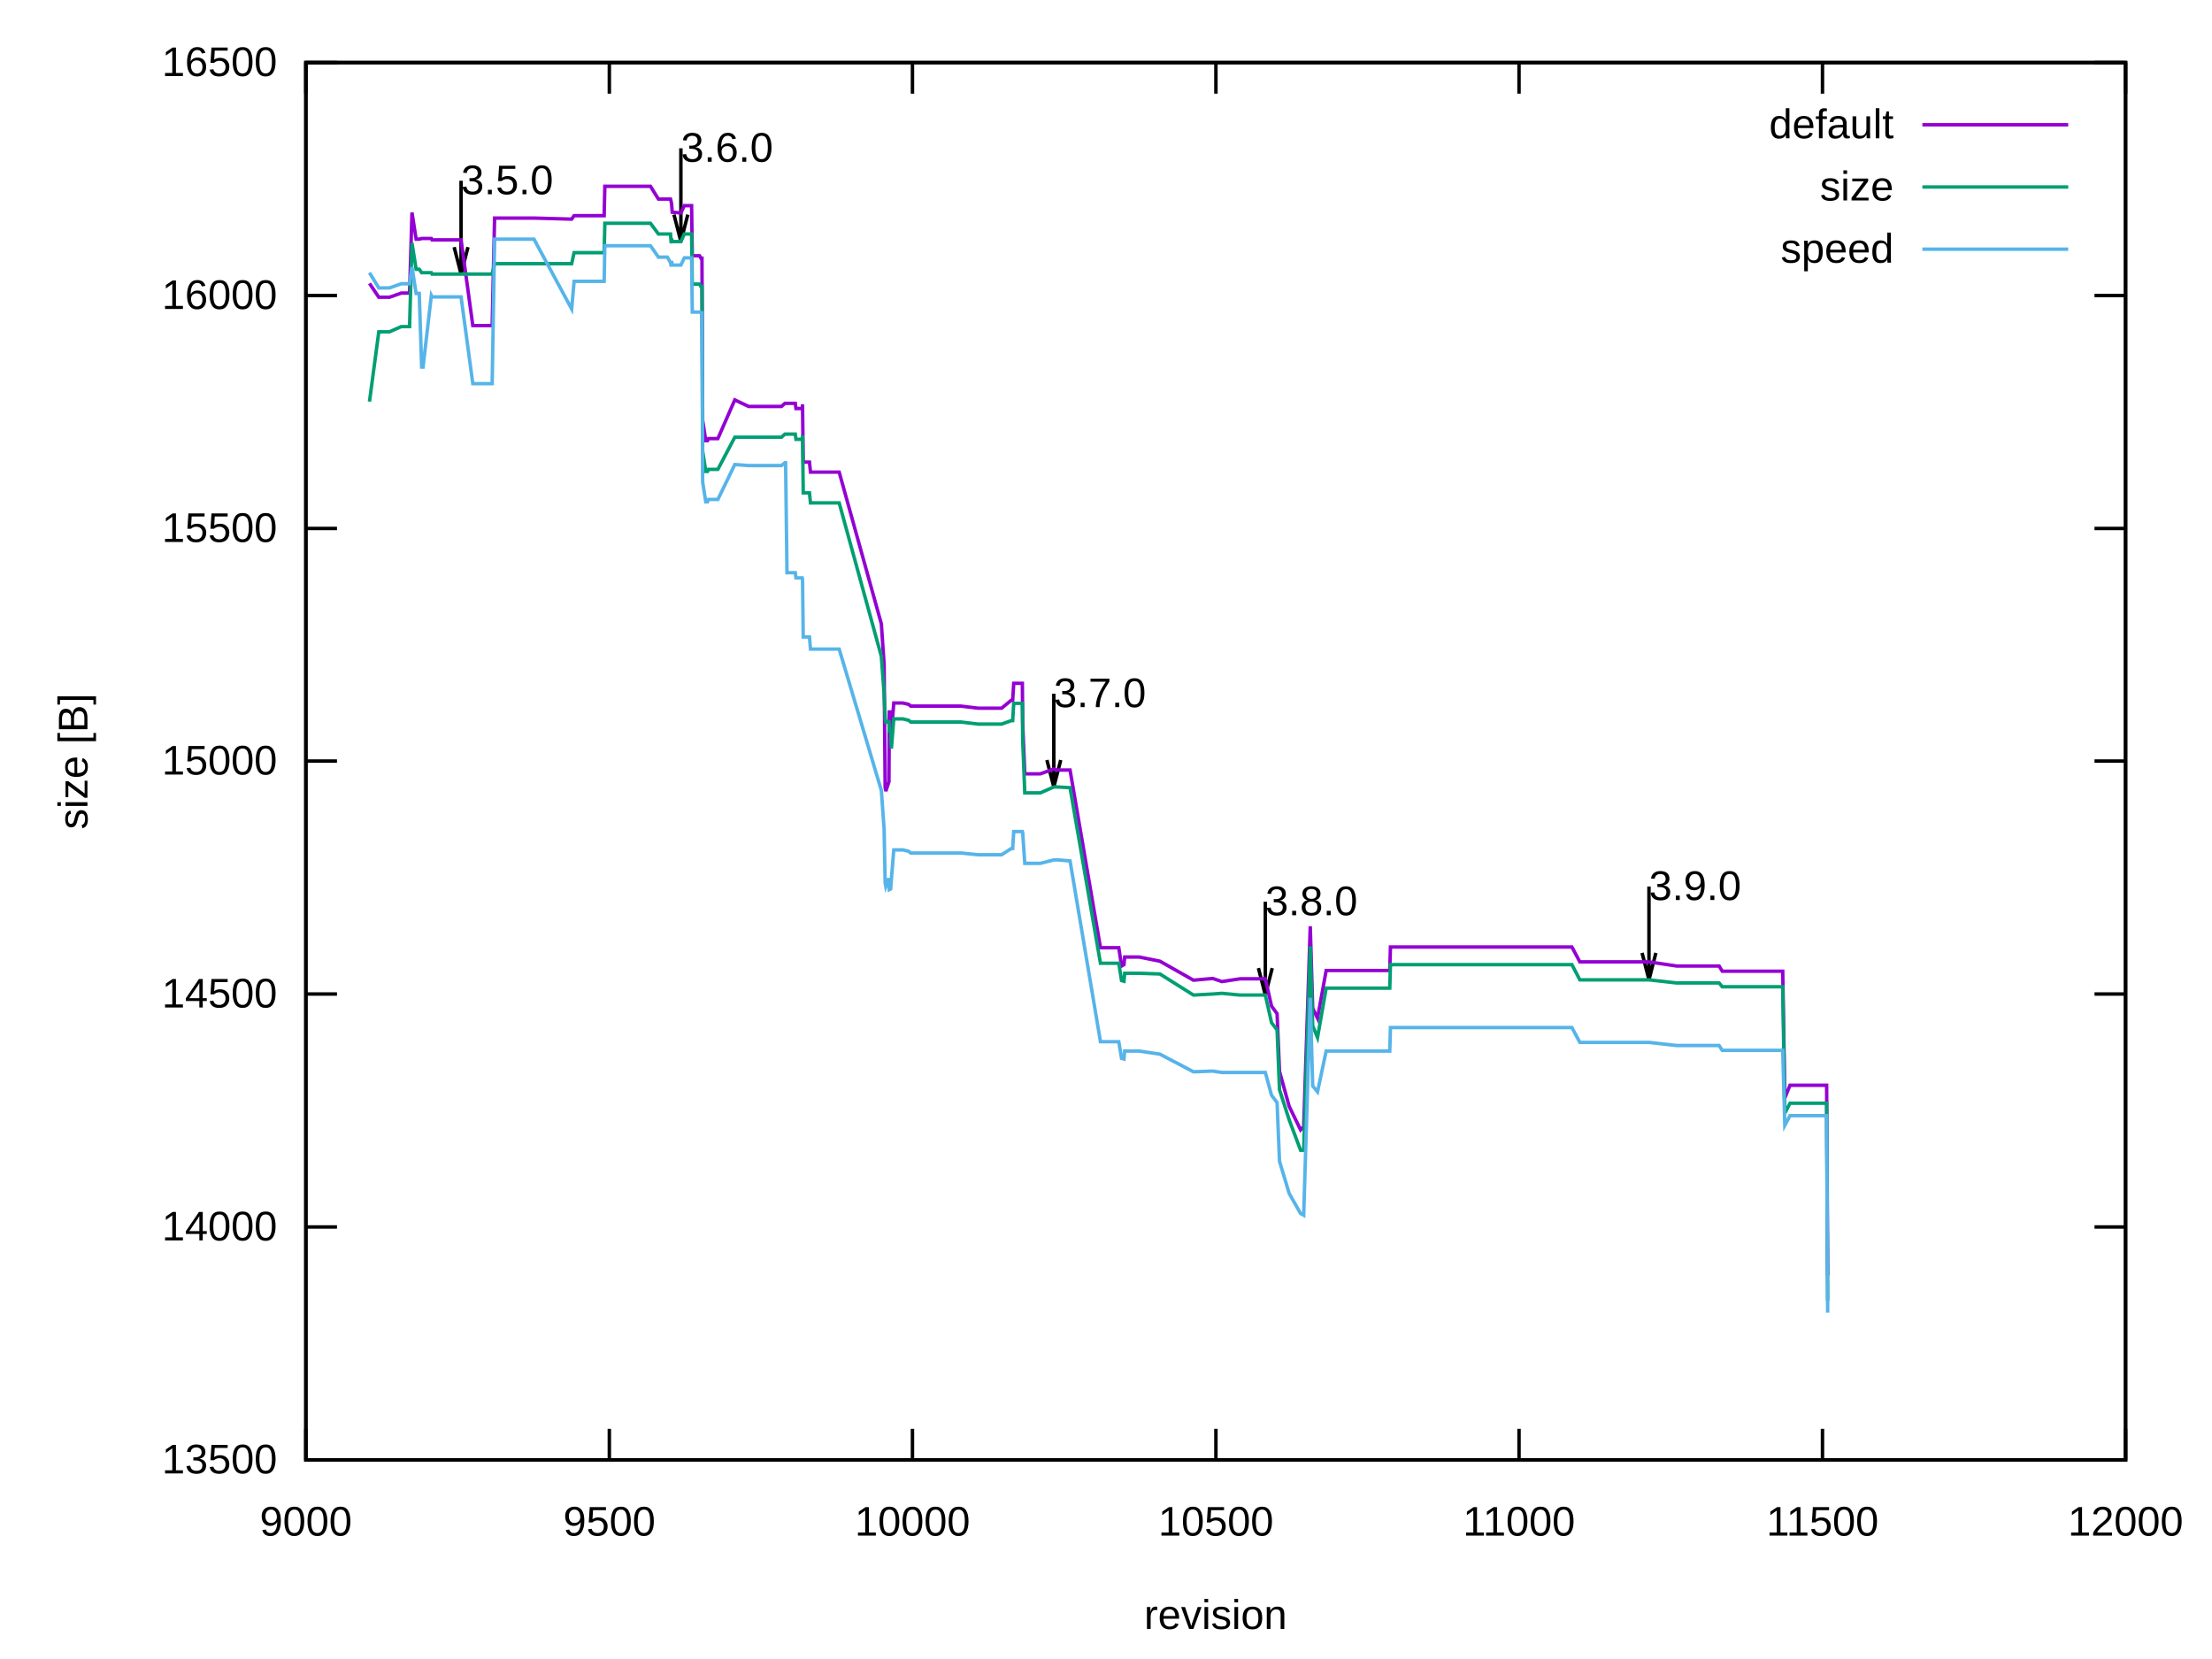
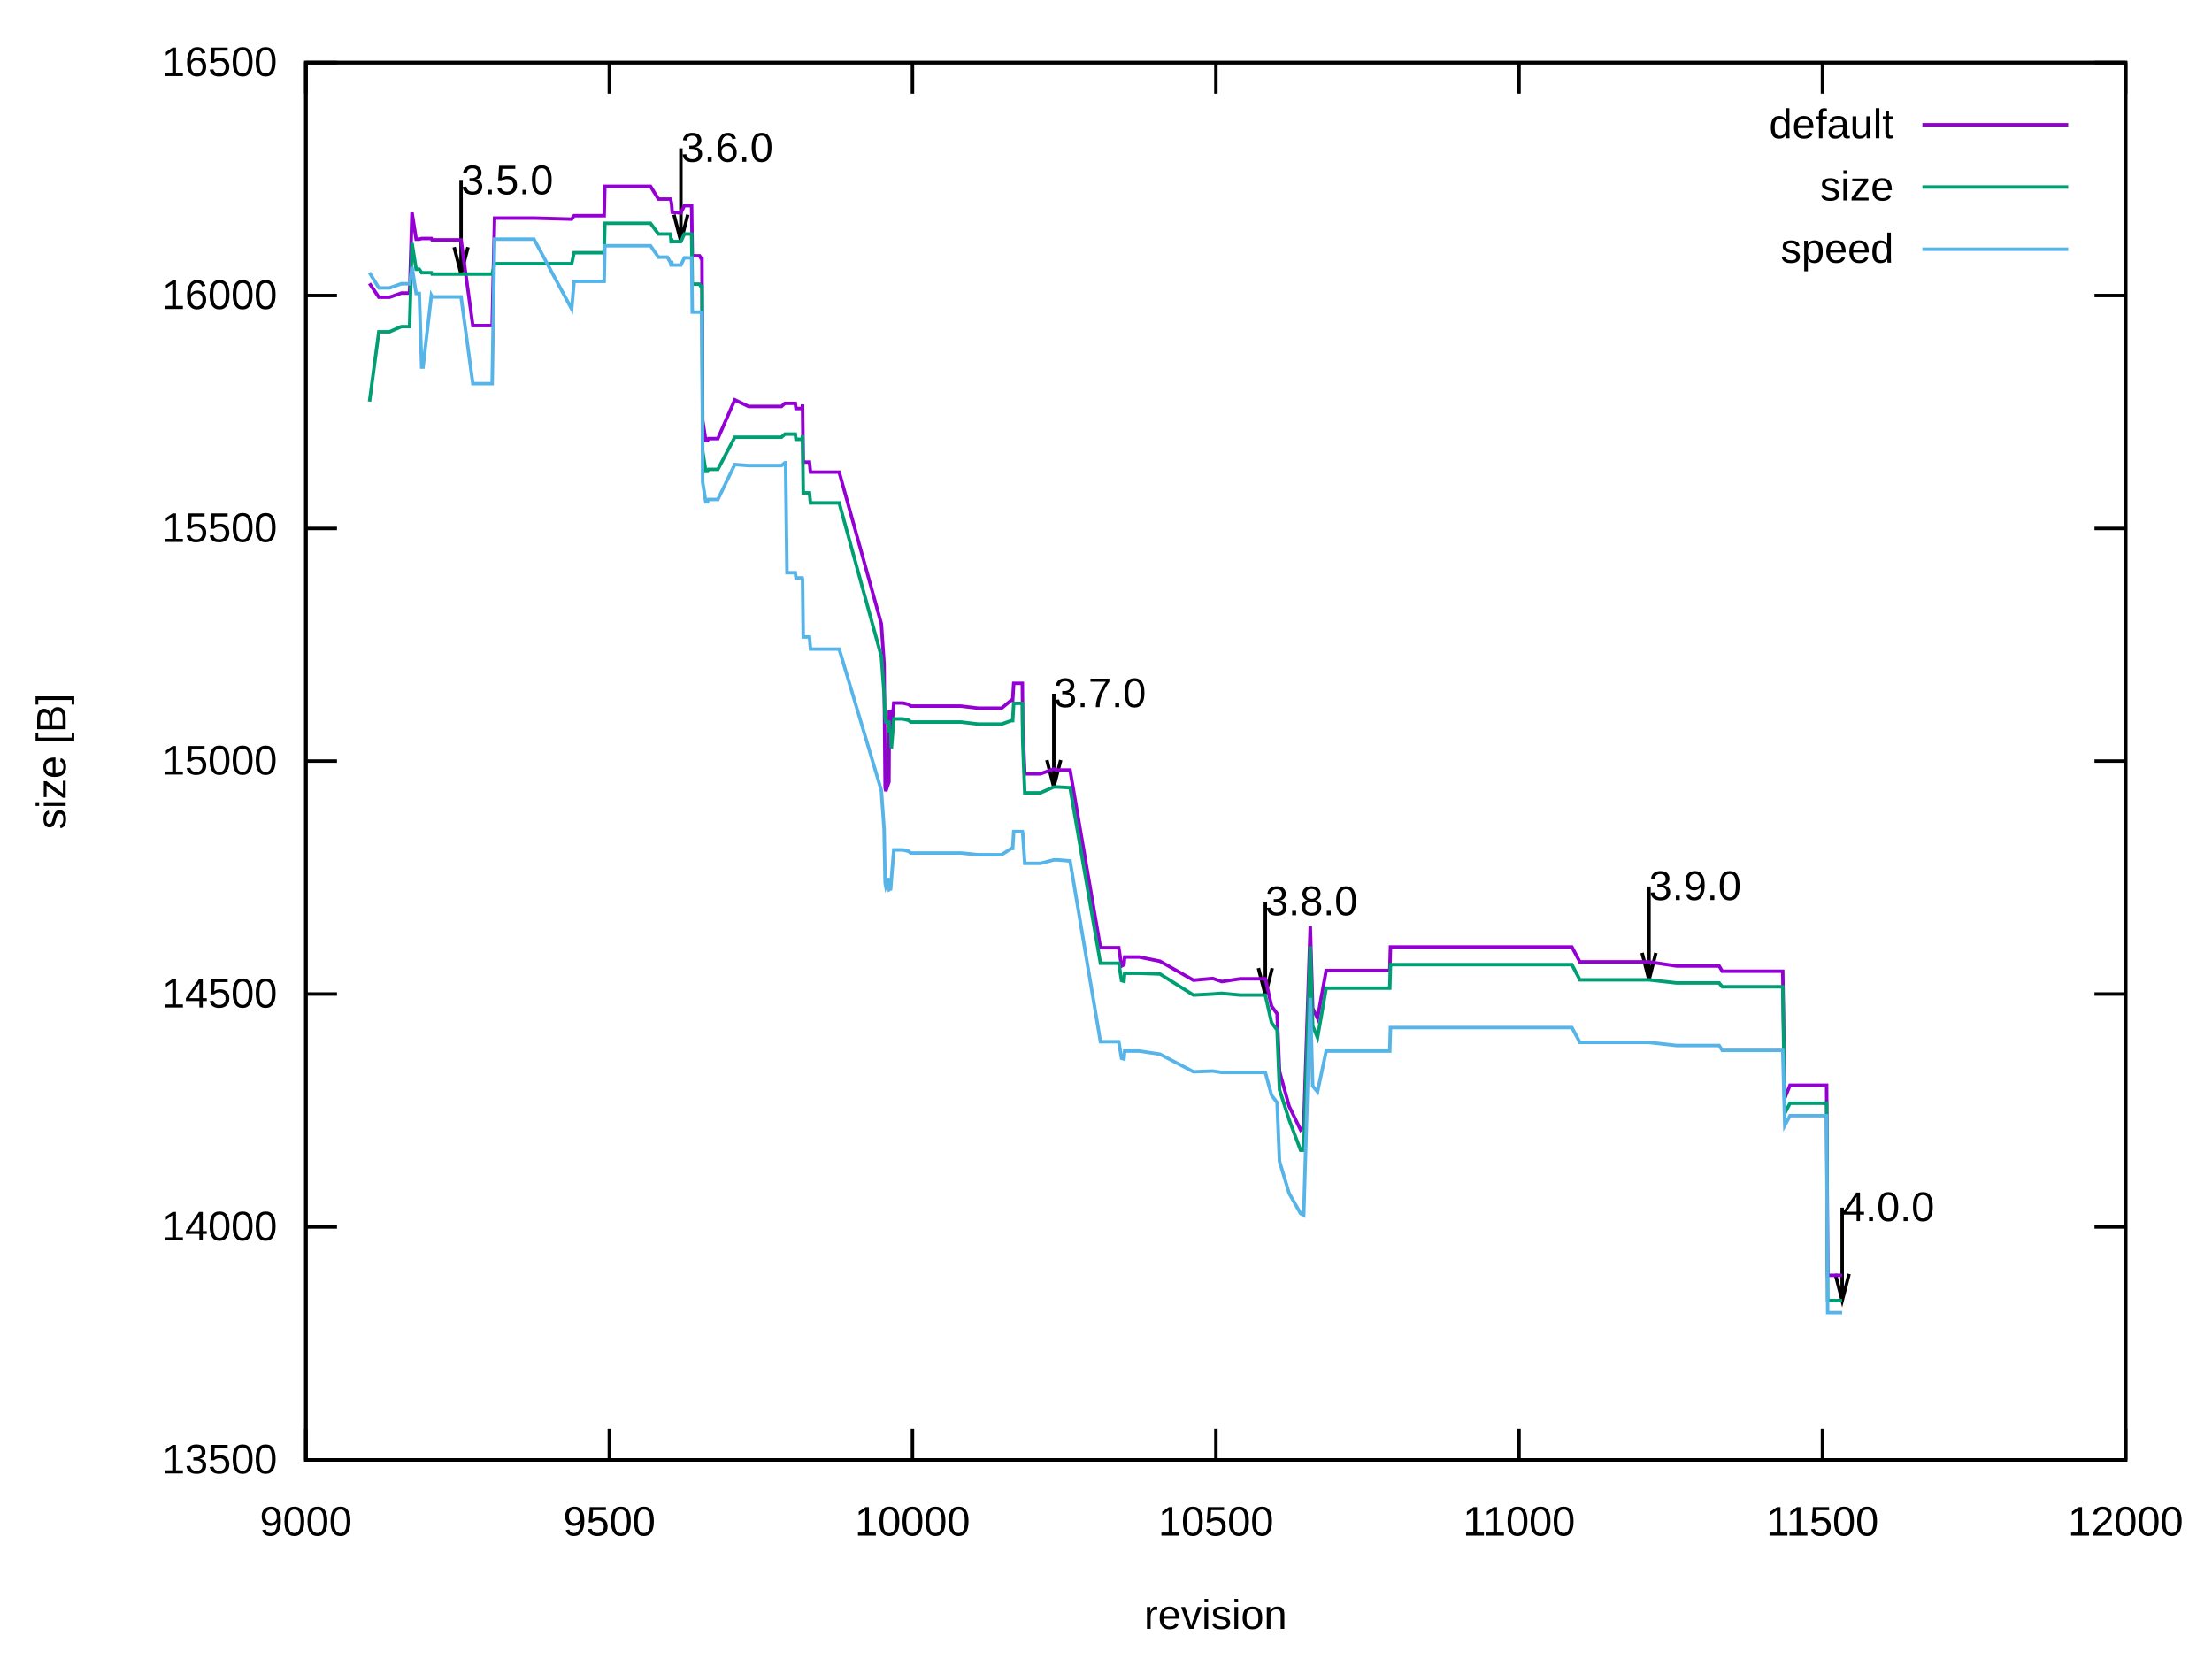
<svg xmlns="http://www.w3.org/2000/svg" xmlns:xlink="http://www.w3.org/1999/xlink" width="640" height="480" viewBox="0 0 640 480">
  <g id="gnuplot_canvas">
    <rect x="0" y="0" width="640" height="480" fill="none" />
    <defs>
      <circle id="gpDot" r="0.5" stroke-width="0.5" stroke="currentColor" />
      <path id="gpPt0" stroke-width="0.222" stroke="currentColor" d="M-1,0 h2 M0,-1 v2" />
      <path id="gpPt1" stroke-width="0.222" stroke="currentColor" d="M-1,-1 L1,1 M1,-1 L-1,1" />
      <path id="gpPt2" stroke-width="0.222" stroke="currentColor" d="M-1,0 L1,0 M0,-1 L0,1 M-1,-1 L1,1 M-1,1 L1,-1" />
      <rect id="gpPt3" stroke-width="0.222" stroke="currentColor" x="-1" y="-1" width="2" height="2" />
      <rect id="gpPt4" stroke-width="0.222" stroke="currentColor" fill="currentColor" x="-1" y="-1" width="2" height="2" />
      <circle id="gpPt5" stroke-width="0.222" stroke="currentColor" cx="0" cy="0" r="1" />
      <use xlink:href="#gpPt5" id="gpPt6" fill="currentColor" stroke="none" />
      <path id="gpPt7" stroke-width="0.222" stroke="currentColor" d="M0,-1.33 L-1.33,0.67 L1.33,0.67 z" />
      <use xlink:href="#gpPt7" id="gpPt8" fill="currentColor" stroke="none" />
      <use xlink:href="#gpPt7" id="gpPt9" stroke="currentColor" transform="rotate(180)" />
      <use xlink:href="#gpPt9" id="gpPt10" fill="currentColor" stroke="none" />
      <use xlink:href="#gpPt3" id="gpPt11" stroke="currentColor" transform="rotate(45)" />
      <use xlink:href="#gpPt11" id="gpPt12" fill="currentColor" stroke="none" />
      <path id="gpPt13" stroke-width="0.222" stroke="currentColor" d="M0,1.330 L1.265,0.411 L0.782,-1.067 L-0.782,-1.076 L-1.265,0.411 z" />
      <use xlink:href="#gpPt13" id="gpPt14" fill="currentColor" stroke="none" />
      <filter id="textbox" filterUnits="objectBoundingBox" x="0" y="0" height="1" width="1">
        <feFlood flood-color="white" flood-opacity="1" result="bgnd" />
        <feComposite in="SourceGraphic" in2="bgnd" operator="atop" />
      </filter>
      <filter id="greybox" filterUnits="objectBoundingBox" x="0" y="0" height="1" width="1">
        <feFlood flood-color="lightgrey" flood-opacity="1" result="grey" />
        <feComposite in="SourceGraphic" in2="grey" operator="atop" />
      </filter>
    </defs>
    <g fill="none" color="white" stroke="currentColor" stroke-width="1.00" stroke-linecap="butt" stroke-linejoin="miter">
</g>
    <g fill="none" color="black" stroke="currentColor" stroke-width="1.00" stroke-linecap="butt" stroke-linejoin="miter">
      <path stroke="black" d="M88.5,422.4 L97.5,422.4 M615.0,422.4 L606.0,422.4  " />
      <g transform="translate(80.2,426.3)" stroke="none" fill="black" font-family="Arial" font-size="12.00" text-anchor="end">
        <text>
          <tspan font-family="Arial"> 13500</tspan>
        </text>
      </g>
    </g>
    <g fill="none" color="black" stroke="currentColor" stroke-width="1.00" stroke-linecap="butt" stroke-linejoin="miter">
      <path stroke="black" d="M88.5,355.0 L97.5,355.0 M615.0,355.0 L606.0,355.0  " />
      <g transform="translate(80.2,358.9)" stroke="none" fill="black" font-family="Arial" font-size="12.00" text-anchor="end">
        <text>
          <tspan font-family="Arial"> 14000</tspan>
        </text>
      </g>
    </g>
    <g fill="none" color="black" stroke="currentColor" stroke-width="1.00" stroke-linecap="butt" stroke-linejoin="miter">
      <path stroke="black" d="M88.5,287.6 L97.5,287.6 M615.0,287.6 L606.0,287.6  " />
      <g transform="translate(80.2,291.5)" stroke="none" fill="black" font-family="Arial" font-size="12.00" text-anchor="end">
        <text>
          <tspan font-family="Arial"> 14500</tspan>
        </text>
      </g>
    </g>
    <g fill="none" color="black" stroke="currentColor" stroke-width="1.00" stroke-linecap="butt" stroke-linejoin="miter">
      <path stroke="black" d="M88.5,220.2 L97.5,220.2 M615.0,220.2 L606.0,220.2  " />
      <g transform="translate(80.2,224.1)" stroke="none" fill="black" font-family="Arial" font-size="12.00" text-anchor="end">
        <text>
          <tspan font-family="Arial"> 15000</tspan>
        </text>
      </g>
    </g>
    <g fill="none" color="black" stroke="currentColor" stroke-width="1.00" stroke-linecap="butt" stroke-linejoin="miter">
      <path stroke="black" d="M88.5,152.9 L97.5,152.9 M615.0,152.9 L606.0,152.9  " />
      <g transform="translate(80.2,156.8)" stroke="none" fill="black" font-family="Arial" font-size="12.00" text-anchor="end">
        <text>
          <tspan font-family="Arial"> 15500</tspan>
        </text>
      </g>
    </g>
    <g fill="none" color="black" stroke="currentColor" stroke-width="1.00" stroke-linecap="butt" stroke-linejoin="miter">
      <path stroke="black" d="M88.5,85.5 L97.5,85.5 M615.0,85.5 L606.0,85.5  " />
      <g transform="translate(80.2,89.4)" stroke="none" fill="black" font-family="Arial" font-size="12.00" text-anchor="end">
        <text>
          <tspan font-family="Arial"> 16000</tspan>
        </text>
      </g>
    </g>
    <g fill="none" color="black" stroke="currentColor" stroke-width="1.00" stroke-linecap="butt" stroke-linejoin="miter">
      <path stroke="black" d="M88.5,18.1 L97.5,18.1 M615.0,18.1 L606.0,18.1  " />
      <g transform="translate(80.2,22.0)" stroke="none" fill="black" font-family="Arial" font-size="12.00" text-anchor="end">
        <text>
          <tspan font-family="Arial"> 16500</tspan>
        </text>
      </g>
    </g>
    <g fill="none" color="black" stroke="currentColor" stroke-width="1.00" stroke-linecap="butt" stroke-linejoin="miter">
      <path stroke="black" d="M88.5,422.4 L88.5,413.4 M88.5,18.1 L88.5,27.1  " />
      <g transform="translate(88.5,444.3)" stroke="none" fill="black" font-family="Arial" font-size="12.00" text-anchor="middle">
        <text>
          <tspan font-family="Arial"> 9000</tspan>
        </text>
      </g>
    </g>
    <g fill="none" color="black" stroke="currentColor" stroke-width="1.00" stroke-linecap="butt" stroke-linejoin="miter">
      <path stroke="black" d="M176.3,422.4 L176.3,413.4 M176.3,18.1 L176.3,27.1  " />
      <g transform="translate(176.3,444.3)" stroke="none" fill="black" font-family="Arial" font-size="12.00" text-anchor="middle">
        <text>
          <tspan font-family="Arial"> 9500</tspan>
        </text>
      </g>
    </g>
    <g fill="none" color="black" stroke="currentColor" stroke-width="1.00" stroke-linecap="butt" stroke-linejoin="miter">
      <path stroke="black" d="M264.0,422.4 L264.0,413.4 M264.0,18.1 L264.0,27.1  " />
      <g transform="translate(264.0,444.3)" stroke="none" fill="black" font-family="Arial" font-size="12.00" text-anchor="middle">
        <text>
          <tspan font-family="Arial"> 10000</tspan>
        </text>
      </g>
    </g>
    <g fill="none" color="black" stroke="currentColor" stroke-width="1.00" stroke-linecap="butt" stroke-linejoin="miter">
      <path stroke="black" d="M351.8,422.4 L351.8,413.4 M351.8,18.1 L351.8,27.1  " />
      <g transform="translate(351.8,444.3)" stroke="none" fill="black" font-family="Arial" font-size="12.00" text-anchor="middle">
        <text>
          <tspan font-family="Arial"> 10500</tspan>
        </text>
      </g>
    </g>
    <g fill="none" color="black" stroke="currentColor" stroke-width="1.00" stroke-linecap="butt" stroke-linejoin="miter">
      <path stroke="black" d="M439.5,422.4 L439.5,413.4 M439.5,18.1 L439.5,27.1  " />
      <g transform="translate(439.5,444.3)" stroke="none" fill="black" font-family="Arial" font-size="12.00" text-anchor="middle">
        <text>
          <tspan font-family="Arial"> 11000</tspan>
        </text>
      </g>
    </g>
    <g fill="none" color="black" stroke="currentColor" stroke-width="1.00" stroke-linecap="butt" stroke-linejoin="miter">
      <path stroke="black" d="M527.3,422.4 L527.3,413.4 M527.3,18.1 L527.3,27.1  " />
      <g transform="translate(527.3,444.3)" stroke="none" fill="black" font-family="Arial" font-size="12.00" text-anchor="middle">
        <text>
          <tspan font-family="Arial"> 11500</tspan>
        </text>
      </g>
    </g>
    <g fill="none" color="black" stroke="currentColor" stroke-width="1.00" stroke-linecap="butt" stroke-linejoin="miter">
      <path stroke="black" d="M615.0,422.4 L615.0,413.4 M615.0,18.1 L615.0,27.1  " />
      <g transform="translate(615.0,444.3)" stroke="none" fill="black" font-family="Arial" font-size="12.00" text-anchor="middle">
        <text>
          <tspan font-family="Arial"> 12000</tspan>
        </text>
      </g>
    </g>
    <g fill="none" color="black" stroke="currentColor" stroke-width="1.00" stroke-linecap="butt" stroke-linejoin="miter">
</g>
    <g fill="none" color="black" stroke="currentColor" stroke-width="1.00" stroke-linecap="butt" stroke-linejoin="miter">
      <path stroke="black" d="M88.5,18.1 L88.5,422.4 L615.0,422.4 L615.0,18.1 L88.5,18.1 Z  " />
      <g transform="translate(133.4,56.2)" stroke="none" fill="black" font-family="Arial" font-size="12.00" text-anchor="start">
        <text>
          <tspan font-family="Arial">3.5.0</tspan>
        </text>
      </g>
      <g transform="translate(197.0,46.8)" stroke="none" fill="black" font-family="Arial" font-size="12.00" text-anchor="start">
        <text>
          <tspan font-family="Arial">3.6.0</tspan>
        </text>
      </g>
      <g transform="translate(304.9,204.6)" stroke="none" fill="black" font-family="Arial" font-size="12.00" text-anchor="start">
        <text>
          <tspan font-family="Arial">3.7.0</tspan>
        </text>
      </g>
      <g transform="translate(366.1,264.8)" stroke="none" fill="black" font-family="Arial" font-size="12.00" text-anchor="start">
        <text>
          <tspan font-family="Arial">3.8.0</tspan>
        </text>
      </g>
      <g transform="translate(477.1,260.4)" stroke="none" fill="black" font-family="Arial" font-size="12.00" text-anchor="start">
        <text>
          <tspan font-family="Arial">3.9.0</tspan>
        </text>
      </g>
-       <path stroke="black" d="M131.4,71.5 L133.4,79.3 L135.4,71.5 M133.4,52.3 L133.4,79.3 M195.0,62.1 L197.0,69.9 L199.0,62.1   M197.0,42.9 L197.0,69.9 M302.9,219.9 L304.9,227.7 L306.9,219.9 M304.9,200.7 L304.9,227.7 M364.1,280.1   L366.1,287.9 L368.1,280.1 M366.1,260.9 L366.1,287.9 M475.1,275.7 L477.1,283.5 L479.1,275.7 M477.1,256.5   L477.1,283.5  " />
-     </g>
-     <g fill="none" color="black" stroke="currentColor" stroke-width="1.00" stroke-linecap="butt" stroke-linejoin="miter">
-       <g transform="translate(25.3,220.3) rotate(270)" stroke="none" fill="black" font-family="Arial" font-size="12.00" text-anchor="middle">
+       <g transform="translate(533.0,353.3)" stroke="none" fill="black" font-family="Arial" font-size="12.00" text-anchor="start">
+         <text>
+           <tspan font-family="Arial">4.0.0</tspan>
+         </text>
+       </g>
+       <path stroke="black" d="M131.4,71.5 L133.4,79.3 L135.4,71.5 M133.4,52.3 L133.4,79.3 M195.0,62.1 L197.0,69.9 L199.0,62.1   M197.0,42.9 L197.0,69.9 M302.9,219.9 L304.9,227.7 L306.9,219.9 M304.9,200.7 L304.9,227.7 M364.1,280.1   L366.1,287.9 L368.1,280.1 M366.1,260.9 L366.1,287.9 M475.1,275.7 L477.1,283.5 L479.1,275.7 M477.1,256.5   L477.1,283.5 M531.0,368.6 L533.0,376.3 L535.0,368.6 M533.0,349.4 L533.0,376.3  " />
+     </g>
+     <g fill="none" color="black" stroke="currentColor" stroke-width="1.00" stroke-linecap="butt" stroke-linejoin="miter">
+       <g transform="translate(19.0,220.3) rotate(270)" stroke="none" fill="black" font-family="Arial" font-size="12.00" text-anchor="middle">
        <text>
          <tspan font-family="Arial">size [B]</tspan>
        </text>
      </g>
    </g>
    <g fill="none" color="black" stroke="currentColor" stroke-width="1.00" stroke-linecap="butt" stroke-linejoin="miter">
      <g transform="translate(351.7,471.3)" stroke="none" fill="black" font-family="Arial" font-size="12.00" text-anchor="middle">
        <text>
          <tspan font-family="Arial">revision</tspan>
        </text>
      </g>
    </g>
    <g fill="none" color="black" stroke="currentColor" stroke-width="1.00" stroke-linecap="butt" stroke-linejoin="miter">
</g>
    <g id="gnuplot_plot_1">
      <g fill="none" color="black" stroke="currentColor" stroke-width="1.00" stroke-linecap="butt" stroke-linejoin="miter">
        <g transform="translate(547.9,40.0)" stroke="none" fill="black" font-family="Arial" font-size="12.00" text-anchor="end">
          <text>
            <tspan font-family="Arial">default</tspan>
          </text>
        </g>
      </g>
      <g fill="none" color="black" stroke="currentColor" stroke-width="1.00" stroke-linecap="butt" stroke-linejoin="miter">
-         <path stroke="rgb(148,   0, 211)" d="M556.2,36.1 L598.4,36.1 M106.9,82.0 L109.6,86.0 L110.3,86.0 L110.8,86.0 L112.7,86.0 L116.1,84.8   L118.5,84.8 L119.2,61.5 L120.4,69.2 L121.3,69.2 L122.0,69.0 L122.4,69.0 L124.8,69.0 L125.0,69.4   L126.8,69.4 L129.4,69.4 L133.4,69.4 L136.8,94.2 L139.6,94.2 L142.4,94.2 L143.1,63.1 L144.5,63.1   L150.6,63.1 L154.5,63.1 L165.4,63.4 L166.1,62.4 L166.6,62.4 L167.8,62.4 L169.4,62.4 L172.4,62.4   L174.0,62.4 L174.8,62.4 L175.0,53.9 L175.9,53.9 L179.9,53.9 L183.3,53.9 L185.0,53.9 L188.2,53.9   L190.5,57.6 L191.9,57.6 L193.1,57.6 L194.0,57.6 L194.2,58.4 L194.3,58.9 L194.5,61.4 L197.0,61.6   L198.0,59.5 L199.4,59.5 L199.9,59.5 L200.1,59.5 L200.3,74.0 L200.5,74.0 L200.8,74.0 L201.7,74.0   L201.9,74.0 L202.4,74.0 L202.8,74.7 L203.1,74.7 L203.3,121.6 L204.2,127.5 L204.7,127.5 L205.0,126.9   L205.2,126.9 L205.4,126.9 L207.7,126.9 L212.6,115.7 L216.6,117.6 L218.4,117.6 L219.6,117.6 L220.3,117.6   L222.1,117.6 L222.6,117.6 L222.8,117.6 L222.9,117.6 L223.1,117.6 L224.2,117.6 L226.1,117.6 L227.1,116.7   L227.3,116.7 L227.7,116.7 L228.4,116.7 L229.4,116.7 L230.1,116.7 L230.3,118.2 L231.5,118.2 L232.1,118.2   L232.2,117.0 L232.4,133.7 L234.2,133.7 L234.5,136.6 L235.2,136.6 L242.8,136.6 L255.0,180.5 L255.8,192.2   L256.1,227.8 L256.3,228.9 L257.2,226.2 L257.3,206.0 L257.7,206.0 L257.9,212.0 L258.6,203.4 L259.8,203.4   L261.2,203.4 L262.9,203.8 L263.5,204.3 L264.0,204.3 L267.0,204.3 L272.4,204.3 L274.2,204.3 L276.1,204.3   L276.6,204.3 L277.5,204.3 L278.0,204.3 L283.0,204.9 L285.8,204.9 L289.8,204.9 L292.6,202.6 L293.0,202.6   L293.3,197.7 L294.5,197.7 L295.8,197.7 L295.9,209.5 L296.5,223.9 L297.7,223.9 L300.7,223.9 L301.0,223.9   L304.9,222.5 L305.6,222.8 L306.1,222.8 L309.6,222.8 L318.4,274.2 L319.1,274.2 L323.7,274.2 L324.5,279.5   L325.2,279.1 L325.4,276.9 L328.2,276.9 L328.4,276.9 L329.6,276.9 L335.6,278.1 L345.3,283.6 L350.9,283.1   L353.5,284.0 L358.8,283.2 L361.9,283.2 L366.1,283.2 L367.9,291.1 L369.5,293.3 L370.2,310.0 L373.0,320.1   L376.3,326.9 L377.2,326.0 L379.1,268.0 L379.8,291.7 L381.2,294.6 L383.7,280.8 L400.0,280.8 L401.2,280.8   L401.9,280.8 L402.1,280.8 L402.3,274.0 L402.6,274.0 L404.4,274.0 L422.0,274.0 L432.5,274.0 L434.9,274.0   L454.8,274.0 L457.1,278.3 L465.8,278.3 L477.1,278.3 L485.1,279.5 L497.4,279.5 L498.3,281.0 L504.6,281.0   L515.8,281.0 L516.4,317.7 L517.9,314.0 L528.5,314.0 L528.8,369.0  " />
+         <path stroke="rgb(148,   0, 211)" d="M556.2,36.1 L598.4,36.1 M106.9,82.0 L109.6,86.0 L110.3,86.0 L110.8,86.0 L112.7,86.0 L116.1,84.8   L118.5,84.8 L119.2,61.5 L120.4,69.2 L121.3,69.2 L122.0,69.0 L122.4,69.0 L124.8,69.0 L125.0,69.4   L126.8,69.4 L129.4,69.4 L133.4,69.4 L136.8,94.2 L139.6,94.2 L142.4,94.2 L143.1,63.1 L144.5,63.1   L150.6,63.1 L154.5,63.1 L165.4,63.4 L166.1,62.4 L166.6,62.4 L167.8,62.4 L169.4,62.4 L172.4,62.4   L174.0,62.4 L174.8,62.4 L175.0,53.9 L175.9,53.9 L179.9,53.9 L183.3,53.9 L185.0,53.9 L188.2,53.9   L190.5,57.6 L191.9,57.6 L193.1,57.6 L194.0,57.6 L194.2,58.4 L194.3,58.9 L194.5,61.4 L197.0,61.6   L198.0,59.5 L199.4,59.5 L199.9,59.5 L200.1,59.5 L200.3,74.0 L200.5,74.0 L200.8,74.0 L201.7,74.0   L201.9,74.0 L202.4,74.0 L202.8,74.7 L203.1,74.7 L203.3,121.6 L204.2,127.5 L204.7,127.5 L205.0,126.9   L205.2,126.9 L205.4,126.9 L207.7,126.9 L212.6,115.7 L216.6,117.6 L218.4,117.6 L219.6,117.6 L220.3,117.6   L222.1,117.6 L222.6,117.6 L222.8,117.6 L222.9,117.6 L223.1,117.6 L224.2,117.6 L226.1,117.6 L227.1,116.7   L227.3,116.7 L227.7,116.7 L228.4,116.7 L229.4,116.7 L230.1,116.7 L230.3,118.2 L231.5,118.2 L232.1,118.2   L232.2,117.0 L232.4,133.7 L234.2,133.7 L234.5,136.6 L235.2,136.6 L242.8,136.6 L255.0,180.5 L255.8,192.2   L256.1,227.8 L256.3,228.9 L257.2,226.2 L257.3,206.0 L257.7,206.0 L257.9,212.0 L258.6,203.4 L259.8,203.4   L261.2,203.4 L262.9,203.8 L263.5,204.3 L264.0,204.3 L267.0,204.3 L272.4,204.3 L274.2,204.3 L276.1,204.3   L276.6,204.3 L277.5,204.3 L278.0,204.3 L283.0,204.9 L285.8,204.9 L289.8,204.9 L292.6,202.6 L293.0,202.6   L293.3,197.7 L294.5,197.7 L295.8,197.7 L295.9,209.5 L296.5,223.9 L297.7,223.9 L300.7,223.9 L301.0,223.9   L304.9,222.5 L305.6,222.8 L306.1,222.8 L309.6,222.8 L318.4,274.2 L319.1,274.2 L323.7,274.2 L324.5,279.5   L325.2,279.1 L325.4,276.9 L328.2,276.9 L328.4,276.9 L329.6,276.9 L335.6,278.1 L345.3,283.6 L350.9,283.1   L353.5,284.0 L358.8,283.2 L361.9,283.2 L366.1,283.2 L367.9,291.1 L369.5,293.3 L370.2,310.0 L373.0,320.1   L376.3,326.9 L377.2,326.0 L379.1,268.0 L379.8,291.7 L381.2,294.6 L383.7,280.8 L400.0,280.8 L401.2,280.8   L401.9,280.8 L402.1,280.8 L402.3,274.0 L402.6,274.0 L404.4,274.0 L422.0,274.0 L432.5,274.0 L434.9,274.0   L454.8,274.0 L457.1,278.3 L465.8,278.3 L477.1,278.3 L485.1,279.5 L497.4,279.5 L498.3,281.0 L504.6,281.0   L515.8,281.0 L516.4,317.7 L517.9,314.0 L528.5,314.0 L528.8,369.0 L533.0,369.0  " />
      </g>
    </g>
    <g id="gnuplot_plot_2">
      <g fill="none" color="black" stroke="currentColor" stroke-width="1.00" stroke-linecap="butt" stroke-linejoin="miter">
        <g transform="translate(547.9,58.0)" stroke="none" fill="black" font-family="Arial" font-size="12.00" text-anchor="end">
          <text>
            <tspan font-family="Arial">size</tspan>
          </text>
        </g>
      </g>
      <g fill="none" color="black" stroke="currentColor" stroke-width="1.00" stroke-linecap="butt" stroke-linejoin="miter">
-         <path stroke="rgb(  0, 158, 115)" d="M556.2,54.1 L598.4,54.1 M106.9,116.2 L109.6,96.0 L110.3,96.0 L110.8,96.0 L112.7,96.0 L116.1,94.5   L118.5,94.5 L119.2,70.3 L120.4,77.9 L121.3,77.9 L122.0,78.9 L122.4,78.9 L124.8,78.9 L125.0,79.3   L126.8,79.3 L129.4,79.3 L133.4,79.3 L136.8,79.3 L139.6,79.3 L142.4,79.3 L143.1,76.3 L144.5,76.3   L150.6,76.3 L154.5,76.3 L165.4,76.3 L166.1,73.1 L166.6,73.1 L167.8,73.1 L169.4,73.1 L172.4,73.1   L174.0,73.1 L174.8,73.1 L175.0,64.6 L175.9,64.6 L179.9,64.6 L183.3,64.6 L185.0,64.6 L188.2,64.6   L190.5,67.7 L191.9,67.7 L193.1,67.7 L194.0,67.7 L194.2,70.4 L194.3,69.0 L194.5,69.9 L197.0,69.9   L198.0,67.7 L199.4,67.7 L199.9,67.7 L200.1,67.7 L200.3,82.2 L200.5,82.2 L200.8,82.2 L201.7,82.2   L201.9,82.2 L202.4,82.2 L202.8,82.9 L203.1,82.9 L203.3,130.5 L204.2,136.4 L204.7,136.4 L205.0,135.8   L205.2,135.8 L205.4,135.8 L207.7,135.8 L212.6,126.5 L216.6,126.5 L218.4,126.5 L219.6,126.5 L220.3,126.5   L222.1,126.5 L222.6,126.5 L222.8,126.5 L222.9,126.5 L223.1,126.5 L224.2,126.5 L226.1,126.5 L227.1,125.6   L227.3,125.6 L227.7,125.6 L228.4,125.6 L229.4,125.6 L230.1,125.6 L230.3,127.1 L231.5,127.1 L232.1,127.1   L232.2,125.9 L232.4,142.6 L234.2,142.6 L234.5,145.5 L235.2,145.5 L242.8,145.5 L255.0,189.9 L255.8,200.7   L256.1,207.9 L256.3,208.9 L257.2,208.9 L257.3,211.5 L257.7,211.5 L257.9,216.6 L258.6,208.0 L259.8,208.0   L261.2,208.0 L262.9,208.4 L263.5,208.9 L264.0,208.9 L267.0,208.9 L272.4,208.9 L274.2,208.9 L276.1,208.9   L276.6,208.9 L277.5,208.9 L278.0,208.9 L283.0,209.5 L285.8,209.5 L289.8,209.5 L292.6,208.5 L293.0,208.5   L293.3,203.5 L294.5,203.5 L295.8,203.5 L295.9,214.3 L296.5,229.4 L297.7,229.4 L300.7,229.4 L301.0,229.4   L304.9,227.7 L305.6,227.7 L306.1,227.7 L309.6,227.9 L318.4,278.7 L319.1,278.7 L323.7,278.7 L324.5,283.7   L325.2,283.9 L325.4,281.6 L328.2,281.6 L328.4,281.6 L329.6,281.6 L335.6,281.8 L345.3,287.9 L350.9,287.6   L353.5,287.4 L358.8,287.9 L361.9,287.9 L366.1,287.9 L367.9,295.9 L369.5,298.0 L370.2,315.3 L373.0,324.0   L376.3,332.8 L377.2,332.8 L379.1,273.8 L379.8,296.8 L381.2,300.2 L383.7,285.9 L400.0,285.9 L401.2,285.9   L401.9,285.9 L402.1,285.9 L402.3,279.1 L402.6,279.1 L404.4,279.1 L422.0,279.1 L432.5,279.1 L434.9,279.1   L454.8,279.1 L457.1,283.5 L465.8,283.5 L477.1,283.5 L485.1,284.4 L497.4,284.4 L498.3,285.5 L504.6,285.5   L515.8,285.5 L516.4,322.1 L517.9,319.2 L528.5,319.2 L528.8,376.3  " />
+         <path stroke="rgb(  0, 158, 115)" d="M556.2,54.1 L598.4,54.1 M106.9,116.2 L109.6,96.0 L110.3,96.0 L110.8,96.0 L112.7,96.0 L116.1,94.5   L118.5,94.5 L119.2,70.3 L120.4,77.9 L121.3,77.9 L122.0,78.9 L122.4,78.9 L124.8,78.9 L125.0,79.3   L126.8,79.3 L129.4,79.3 L133.4,79.3 L136.8,79.3 L139.6,79.3 L142.4,79.3 L143.1,76.3 L144.5,76.3   L150.6,76.3 L154.5,76.3 L165.4,76.3 L166.1,73.1 L166.6,73.1 L167.8,73.1 L169.4,73.1 L172.4,73.1   L174.0,73.1 L174.8,73.1 L175.0,64.6 L175.9,64.6 L179.9,64.6 L183.3,64.6 L185.0,64.6 L188.2,64.6   L190.5,67.7 L191.9,67.7 L193.1,67.7 L194.0,67.7 L194.2,70.4 L194.3,69.0 L194.5,69.9 L197.0,69.9   L198.0,67.7 L199.4,67.7 L199.9,67.7 L200.1,67.7 L200.3,82.2 L200.5,82.2 L200.8,82.2 L201.7,82.2   L201.9,82.2 L202.4,82.2 L202.8,82.9 L203.1,82.9 L203.3,130.5 L204.2,136.4 L204.7,136.4 L205.0,135.8   L205.2,135.8 L205.4,135.8 L207.7,135.8 L212.6,126.5 L216.6,126.5 L218.4,126.5 L219.6,126.5 L220.3,126.5   L222.1,126.5 L222.6,126.5 L222.8,126.5 L222.9,126.5 L223.1,126.5 L224.2,126.5 L226.1,126.5 L227.1,125.6   L227.3,125.6 L227.7,125.6 L228.4,125.6 L229.4,125.6 L230.1,125.6 L230.3,127.1 L231.5,127.1 L232.1,127.1   L232.2,125.9 L232.4,142.6 L234.2,142.6 L234.5,145.5 L235.2,145.5 L242.8,145.5 L255.0,189.9 L255.8,200.7   L256.1,207.9 L256.3,208.9 L257.2,208.9 L257.3,211.5 L257.7,211.5 L257.9,216.6 L258.6,208.0 L259.8,208.0   L261.2,208.0 L262.9,208.4 L263.5,208.9 L264.0,208.9 L267.0,208.9 L272.4,208.9 L274.2,208.9 L276.1,208.9   L276.6,208.9 L277.5,208.9 L278.0,208.9 L283.0,209.5 L285.8,209.5 L289.8,209.5 L292.6,208.5 L293.0,208.5   L293.3,203.5 L294.5,203.5 L295.8,203.5 L295.9,214.3 L296.5,229.4 L297.7,229.4 L300.7,229.4 L301.0,229.4   L304.9,227.7 L305.6,227.7 L306.1,227.7 L309.6,227.9 L318.4,278.7 L319.1,278.7 L323.7,278.7 L324.5,283.7   L325.2,283.9 L325.4,281.6 L328.2,281.6 L328.4,281.6 L329.6,281.6 L335.6,281.8 L345.3,287.9 L350.9,287.6   L353.5,287.4 L358.8,287.9 L361.9,287.9 L366.1,287.9 L367.9,295.9 L369.5,298.0 L370.2,315.3 L373.0,324.0   L376.3,332.8 L377.2,332.8 L379.1,273.8 L379.8,296.8 L381.2,300.2 L383.7,285.9 L400.0,285.9 L401.2,285.9   L401.9,285.9 L402.1,285.9 L402.3,279.1 L402.6,279.1 L404.4,279.1 L422.0,279.1 L432.5,279.1 L434.9,279.1   L454.8,279.1 L457.1,283.5 L465.8,283.5 L477.1,283.5 L485.1,284.4 L497.4,284.4 L498.3,285.5 L504.6,285.5   L515.8,285.5 L516.4,322.1 L517.9,319.2 L528.5,319.2 L528.8,376.3 L533.0,376.3  " />
      </g>
    </g>
    <g id="gnuplot_plot_3">
      <g fill="none" color="black" stroke="currentColor" stroke-width="1.00" stroke-linecap="butt" stroke-linejoin="miter">
        <g transform="translate(547.9,76.0)" stroke="none" fill="black" font-family="Arial" font-size="12.00" text-anchor="end">
          <text>
            <tspan font-family="Arial">speed</tspan>
          </text>
        </g>
      </g>
      <g fill="none" color="black" stroke="currentColor" stroke-width="1.00" stroke-linecap="butt" stroke-linejoin="miter">
-         <path stroke="rgb( 86, 180, 233)" d="M556.2,72.1 L598.4,72.1 M106.9,78.9 L109.6,83.3 L110.3,83.3 L110.8,83.3 L112.7,83.3 L116.1,82.1   L118.5,82.1 L119.2,77.3 L120.4,84.9 L121.3,84.9 L122.0,106.2 L122.4,106.2 L124.8,85.5 L125.0,85.9   L126.8,85.9 L129.4,85.9 L133.4,85.9 L136.8,111.0 L139.6,111.0 L142.4,111.0 L143.1,69.2 L144.5,69.2   L150.6,69.2 L154.5,69.2 L165.4,89.4 L166.1,81.4 L166.6,81.4 L167.8,81.4 L169.4,81.4 L172.4,81.4   L174.0,81.4 L174.8,81.4 L175.0,71.1 L175.9,71.1 L179.9,71.1 L183.3,71.1 L185.0,71.1 L188.2,71.1   L190.5,74.4 L191.9,74.4 L193.1,74.4 L194.0,76.0 L194.2,77.1 L194.3,75.5 L194.5,76.7 L197.0,76.7   L198.0,74.6 L199.4,74.6 L199.9,74.6 L200.1,74.6 L200.3,90.3 L200.5,90.3 L200.8,90.3 L201.7,90.3   L201.9,90.3 L202.4,90.3 L202.8,90.5 L203.1,90.5 L203.3,139.5 L204.2,145.2 L204.7,145.2 L205.0,144.5   L205.2,144.5 L205.4,144.5 L207.7,144.5 L212.6,134.4 L216.6,134.7 L218.4,134.7 L219.6,134.7 L220.3,134.7   L222.1,134.7 L222.6,134.7 L222.8,134.7 L222.9,134.7 L223.1,134.7 L224.2,134.7 L226.1,134.7 L227.1,133.9   L227.3,133.9 L227.7,165.7 L228.4,165.7 L229.4,165.7 L230.1,165.7 L230.3,167.2 L231.5,167.2 L232.1,167.2   L232.2,167.6 L232.4,184.3 L234.2,184.3 L234.5,187.8 L235.2,187.8 L242.8,187.8 L255.0,228.7 L255.8,239.9   L256.1,255.4 L256.3,256.5 L257.2,254.1 L257.3,257.4 L257.7,257.2 L257.9,254.5 L258.6,245.9 L259.8,245.9   L261.2,245.9 L262.9,246.3 L263.5,246.8 L264.0,246.8 L267.0,246.8 L272.4,246.8 L274.2,246.8 L276.1,246.8   L276.6,246.8 L277.5,246.8 L278.0,246.8 L283.0,247.3 L285.8,247.3 L289.8,247.3 L292.6,245.5 L293.0,245.5   L293.3,240.6 L294.5,240.6 L295.8,240.6 L295.9,241.0 L296.5,249.8 L297.7,249.8 L300.7,249.8 L301.0,249.8   L304.9,248.8 L305.6,248.8 L306.1,248.8 L309.6,249.1 L318.4,301.4 L319.1,301.4 L323.7,301.4 L324.5,306.2   L325.2,306.4 L325.4,304.1 L328.2,304.1 L328.4,304.1 L329.6,304.1 L335.6,305.0 L345.3,310.1 L350.9,309.9   L353.5,310.3 L358.8,310.3 L361.9,310.3 L366.1,310.3 L367.9,316.9 L369.5,319.0 L370.2,336.0 L373.0,345.3   L376.3,351.1 L377.2,351.6 L379.1,288.7 L379.8,314.2 L381.2,315.9 L383.7,304.1 L400.0,304.1 L401.2,304.1   L401.9,304.1 L402.1,304.1 L402.3,297.3 L402.6,297.3 L404.4,297.3 L422.0,297.3 L432.5,297.3 L434.9,297.3   L454.8,297.3 L457.1,301.6 L465.8,301.6 L477.1,301.6 L485.1,302.5 L497.4,302.5 L498.3,303.9 L504.6,303.9   L515.8,303.9 L516.4,325.6 L517.9,322.8 L528.5,322.8 L528.8,379.8  " />
+         <path stroke="rgb( 86, 180, 233)" d="M556.2,72.1 L598.4,72.1 M106.9,78.9 L109.6,83.3 L110.3,83.3 L110.8,83.3 L112.7,83.3 L116.1,82.1   L118.5,82.1 L119.2,77.3 L120.4,84.9 L121.3,84.9 L122.0,106.2 L122.4,106.2 L124.8,85.5 L125.0,85.9   L126.8,85.9 L129.4,85.9 L133.4,85.9 L136.8,111.0 L139.6,111.0 L142.4,111.0 L143.1,69.2 L144.5,69.2   L150.6,69.2 L154.5,69.2 L165.4,89.4 L166.1,81.4 L166.6,81.4 L167.8,81.4 L169.4,81.4 L172.4,81.4   L174.0,81.4 L174.8,81.4 L175.0,71.1 L175.9,71.1 L179.9,71.1 L183.3,71.1 L185.0,71.1 L188.2,71.1   L190.5,74.4 L191.9,74.4 L193.1,74.4 L194.0,76.0 L194.2,77.1 L194.3,75.5 L194.5,76.7 L197.0,76.7   L198.0,74.6 L199.4,74.6 L199.9,74.6 L200.1,74.6 L200.3,90.3 L200.5,90.3 L200.8,90.3 L201.7,90.3   L201.9,90.3 L202.4,90.3 L202.8,90.5 L203.1,90.5 L203.3,139.5 L204.2,145.2 L204.7,145.2 L205.0,144.5   L205.2,144.5 L205.4,144.5 L207.7,144.5 L212.6,134.4 L216.6,134.7 L218.4,134.7 L219.6,134.7 L220.3,134.7   L222.1,134.7 L222.6,134.7 L222.8,134.7 L222.9,134.7 L223.1,134.7 L224.2,134.7 L226.1,134.7 L227.1,133.9   L227.3,133.9 L227.7,165.7 L228.4,165.7 L229.4,165.7 L230.1,165.7 L230.3,167.2 L231.5,167.2 L232.1,167.2   L232.2,167.6 L232.4,184.3 L234.2,184.3 L234.5,187.8 L235.2,187.8 L242.8,187.8 L255.0,228.7 L255.8,239.9   L256.1,255.4 L256.3,256.5 L257.2,254.1 L257.3,257.4 L257.7,257.2 L257.9,254.5 L258.6,245.9 L259.8,245.9   L261.2,245.9 L262.9,246.3 L263.5,246.8 L264.0,246.8 L267.0,246.8 L272.4,246.8 L274.2,246.8 L276.1,246.8   L276.6,246.8 L277.5,246.8 L278.0,246.8 L283.0,247.3 L285.8,247.3 L289.8,247.3 L292.6,245.5 L293.0,245.5   L293.3,240.6 L294.5,240.6 L295.8,240.6 L295.9,241.0 L296.5,249.8 L297.7,249.8 L300.7,249.8 L301.0,249.8   L304.9,248.8 L305.6,248.8 L306.1,248.8 L309.6,249.1 L318.4,301.4 L319.1,301.4 L323.7,301.4 L324.5,306.2   L325.2,306.4 L325.4,304.1 L328.2,304.1 L328.4,304.1 L329.6,304.1 L335.6,305.0 L345.3,310.1 L350.9,309.9   L353.5,310.3 L358.8,310.3 L361.9,310.3 L366.1,310.3 L367.9,316.9 L369.5,319.0 L370.2,336.0 L373.0,345.3   L376.3,351.1 L377.2,351.6 L379.1,288.7 L379.8,314.2 L381.2,315.9 L383.7,304.1 L400.0,304.1 L401.2,304.1   L401.9,304.1 L402.1,304.1 L402.3,297.3 L402.6,297.3 L404.4,297.3 L422.0,297.3 L432.5,297.3 L434.9,297.3   L454.8,297.3 L457.1,301.6 L465.8,301.6 L477.1,301.6 L485.1,302.5 L497.4,302.5 L498.3,303.9 L504.6,303.9   L515.8,303.9 L516.4,325.6 L517.9,322.8 L528.5,322.8 L528.8,379.8 L533.0,379.8  " />
      </g>
    </g>
    <g fill="none" color="white" stroke="rgb( 86, 180, 233)" stroke-width="2.00" stroke-linecap="butt" stroke-linejoin="miter">
</g>
    <g fill="none" color="black" stroke="currentColor" stroke-width="2.00" stroke-linecap="butt" stroke-linejoin="miter">
</g>
    <g fill="none" color="black" stroke="black" stroke-width="1.00" stroke-linecap="butt" stroke-linejoin="miter">
</g>
    <g fill="none" color="black" stroke="currentColor" stroke-width="1.00" stroke-linecap="butt" stroke-linejoin="miter">
      <path stroke="black" d="M88.5,18.1 L88.5,422.4 L615.0,422.4 L615.0,18.1 L88.5,18.1 Z  " />
    </g>
    <g fill="none" color="black" stroke="currentColor" stroke-width="1.00" stroke-linecap="butt" stroke-linejoin="miter">
</g>
  </g>
</svg>
